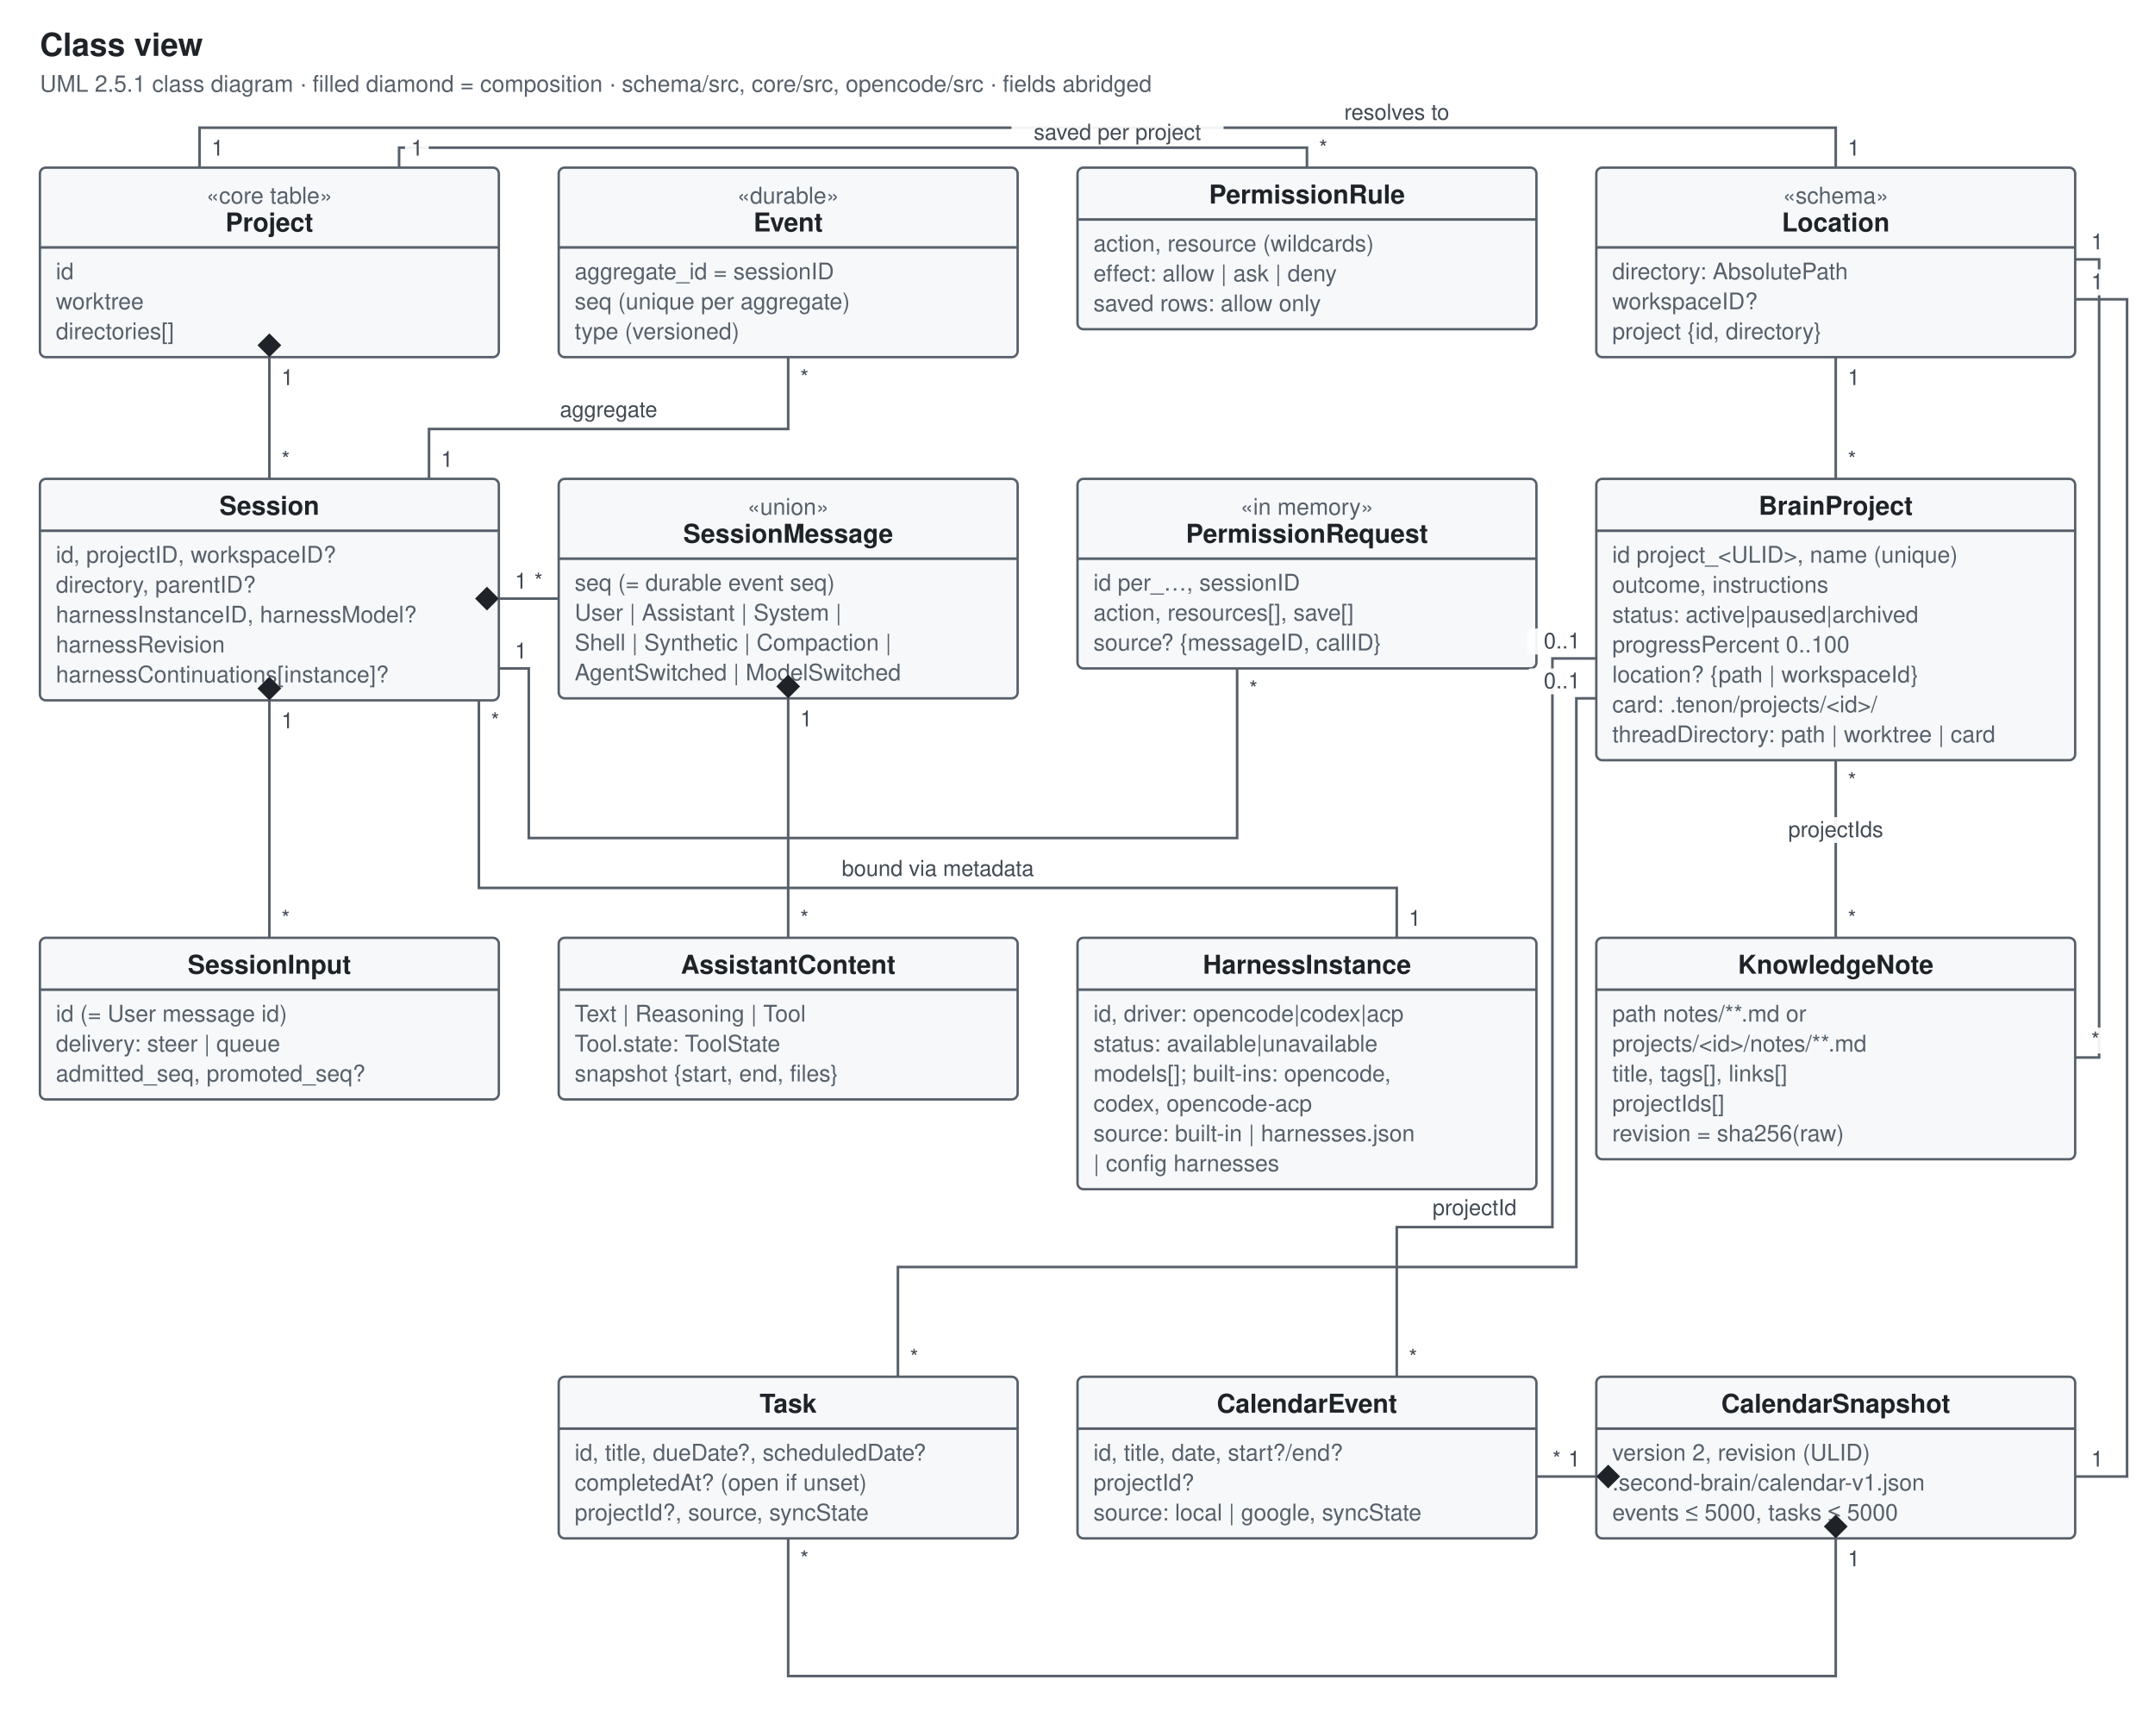
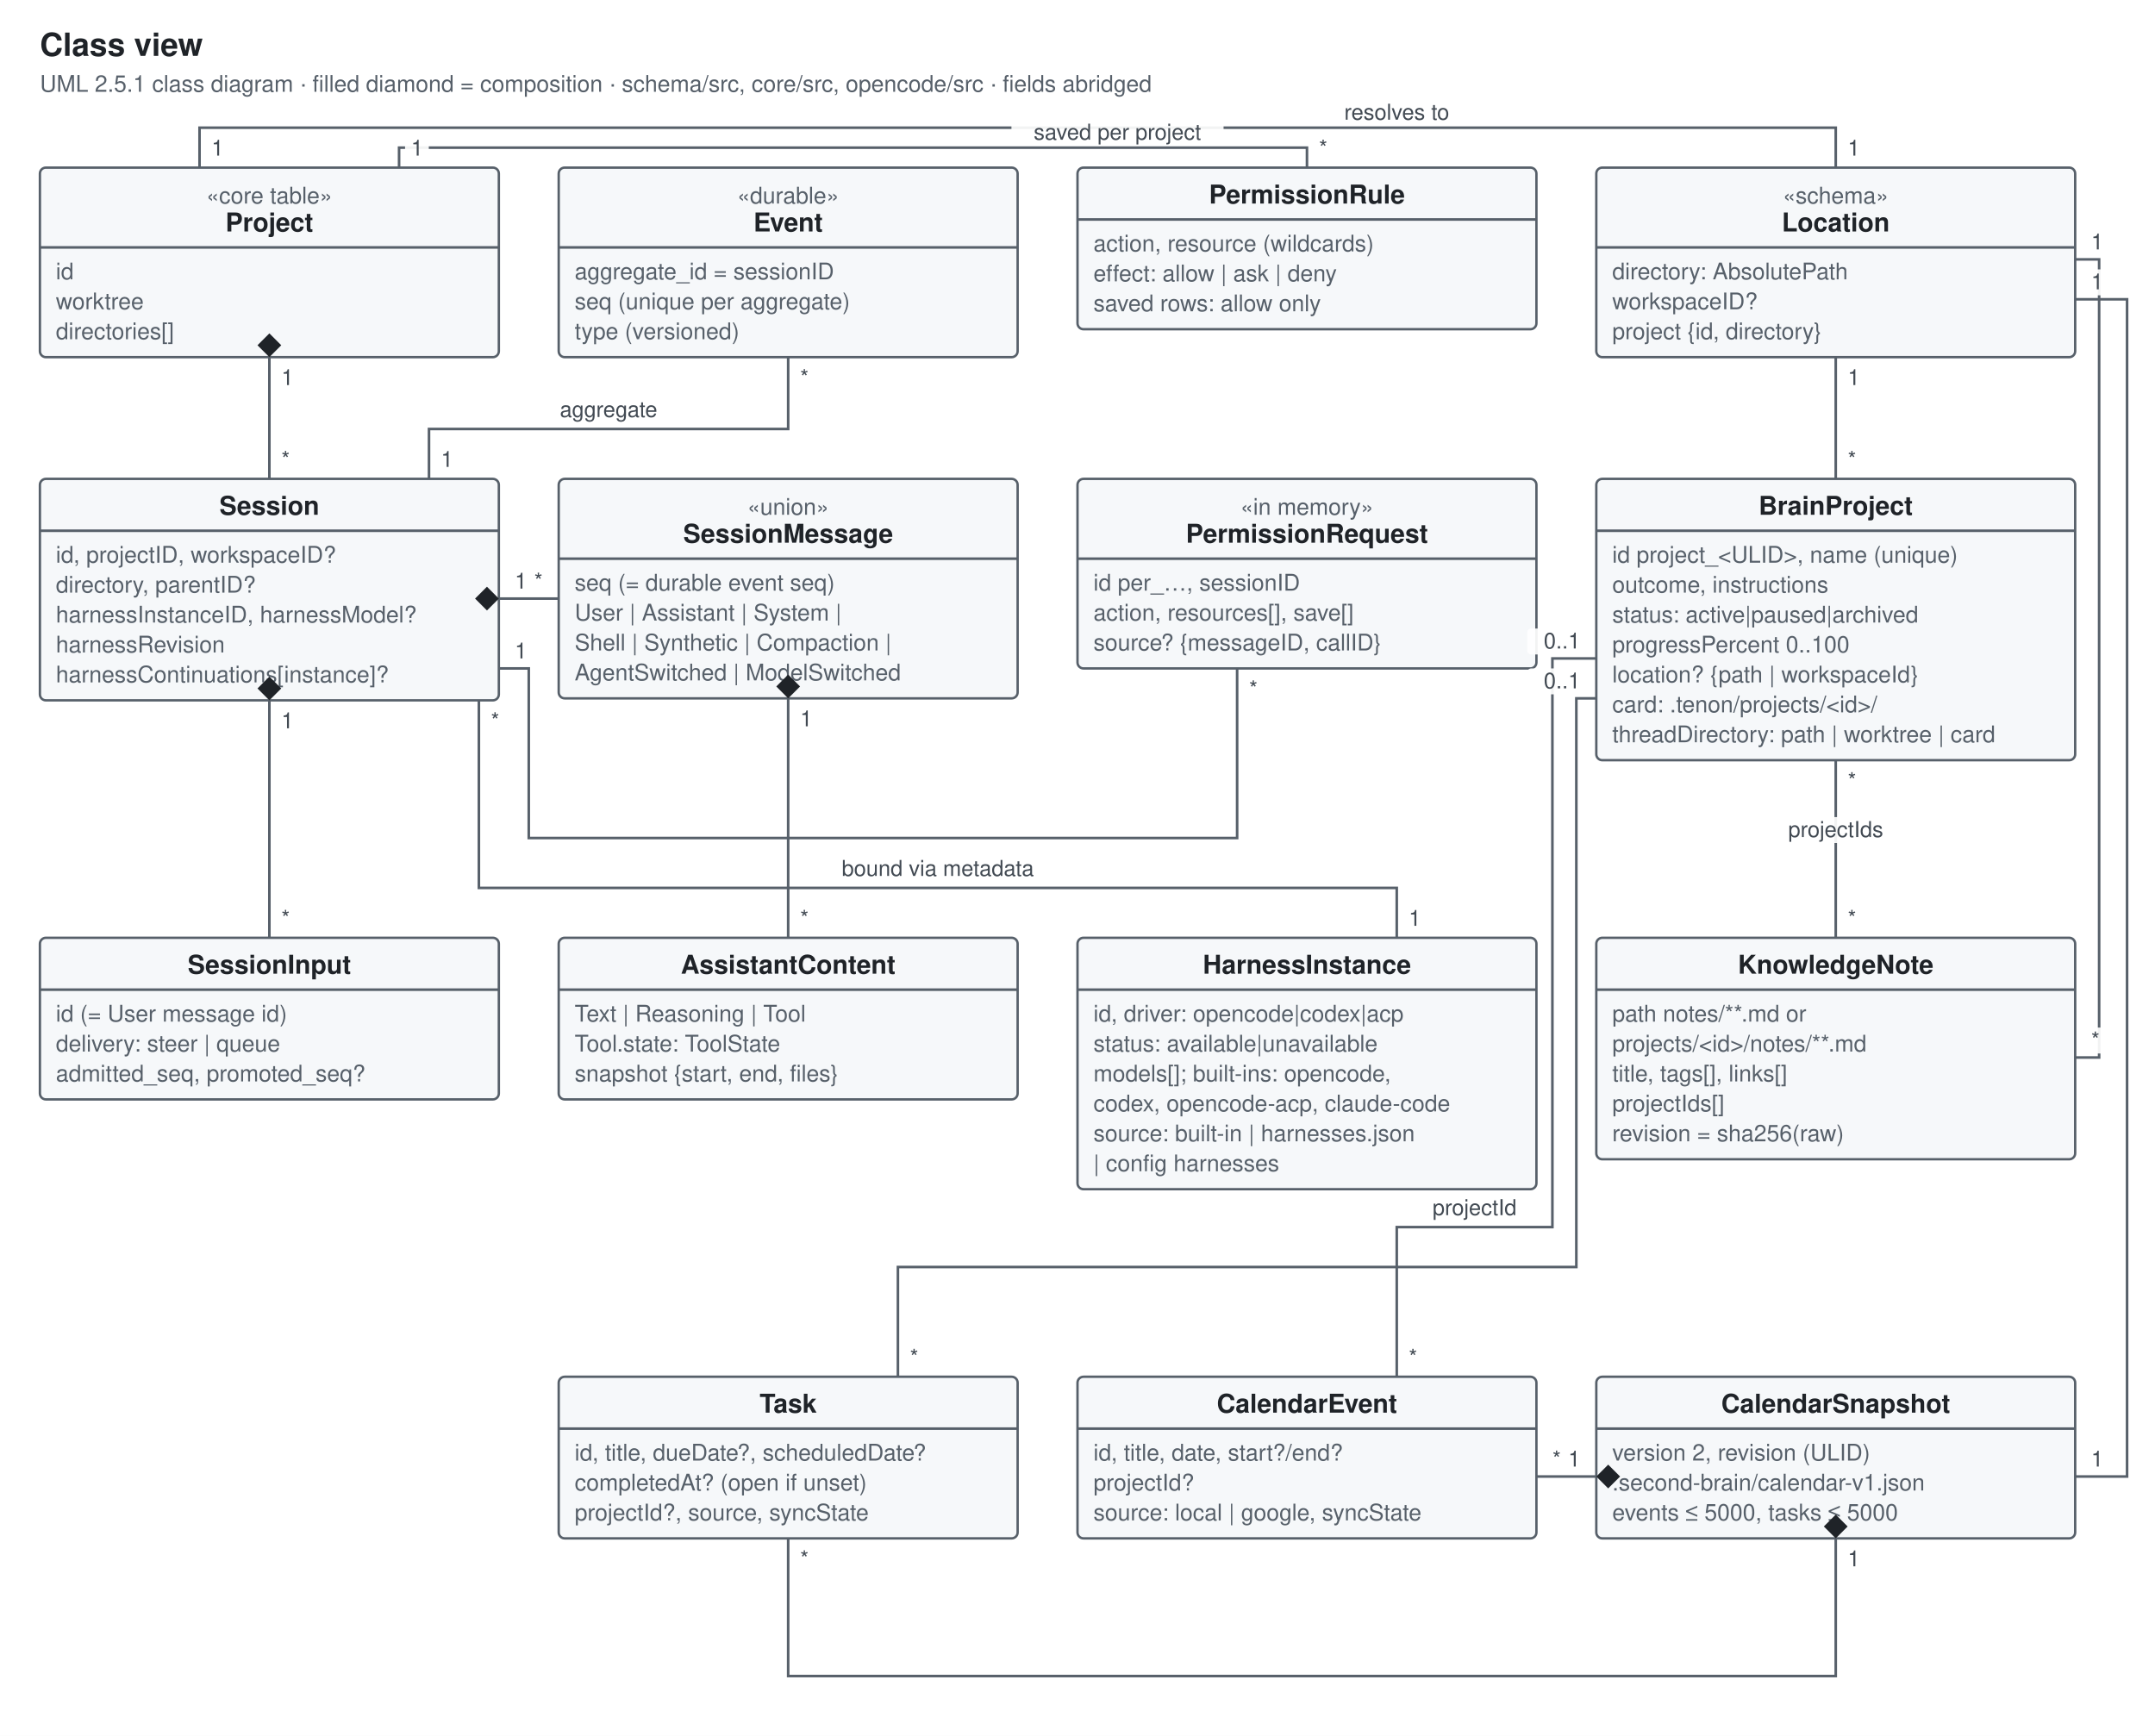
<svg xmlns="http://www.w3.org/2000/svg" viewBox="0 0 1080 870" width="1080" height="870" role="img" aria-labelledby="title desc">
  <style>
  .bg{fill:#ffffff}
  text{font-family:ui-sans-serif,system-ui,-apple-system,"Segoe UI",Helvetica,Arial,sans-serif;font-size:13px;fill:#1f2328}
  .t{font-weight:600}
  .s{font-size:11.5px;fill:#57606a}
  .h{font-size:16px;font-weight:600}
  .lbl{font-size:11px;fill:#424a53}
  .lblbg{fill:#ffffff;opacity:.92}
  .box{fill:#f6f8fa;stroke:#57606a;stroke-width:1.2}
  .sub{fill:#ffffff;stroke:#8c959f;stroke-width:1}
  .store{fill:#fff8e5;stroke:#9a6700;stroke-width:1.2}
  .ext{fill:#ddf4ff;stroke:#0969da;stroke-width:1.2}
  .proc{fill:#fbefff;stroke:#8250df;stroke-width:1.2}
  .zone{fill:none;stroke:#8c959f;stroke-width:1.2;stroke-dasharray:7 5}
  .zonet{font-size:12px;font-weight:600;fill:#57606a}
  .gapz{fill:#fff1f0;stroke:#cf222e;stroke-width:1.2}
  .e{fill:none;stroke:#57606a;stroke-width:1.3}
  .d{stroke-dasharray:5 4}
  .r{stroke:#cf222e}
  .sens{stroke:#bc4c00;stroke-width:2}
  .ah{fill:#57606a}
  .ahr{fill:#cf222e}
  .ahs{fill:#bc4c00}
  .life{stroke:#8c959f;stroke-width:1;stroke-dasharray:4 4}
  .act{fill:#eaeef2;stroke:#57606a;stroke-width:1}
  .frag{fill:none;stroke:#8c959f;stroke-width:1}
  .fragt{fill:#eaeef2;stroke:#8c959f;stroke-width:1}
  .dot{fill:#1f2328}
  .ring{fill:none;stroke:#1f2328;stroke-width:1.5}
  .dia{fill:#ffffff;stroke:#57606a;stroke-width:1.2}
  .bar{fill:#1f2328}
  @media (prefers-color-scheme: dark){
    .bg{fill:#0d1117}
    text{fill:#e6edf3}
    .s{fill:#9198a1} .lbl{fill:#c9d1d9} .lblbg{fill:#0d1117}
    .box{fill:#161b22;stroke:#8b949e} .sub{fill:#0d1117;stroke:#6e7681}
    .store{fill:#2b2111;stroke:#d29922} .ext{fill:#0c2d4a;stroke:#4493f8}
    .proc{fill:#271a3d;stroke:#ab7df8}
    .zone{stroke:#6e7681} .zonet{fill:#9198a1}
    .gapz{fill:#3a1517;stroke:#f85149}
    .e{stroke:#9198a1} .r{stroke:#f85149} .sens{stroke:#f0883e}
    .ah{fill:#9198a1} .ahr{fill:#f85149} .ahs{fill:#f0883e}
    .life{stroke:#6e7681} .act{fill:#21262d;stroke:#8b949e}
    .frag{stroke:#6e7681} .fragt{fill:#21262d;stroke:#6e7681}
    .dot{fill:#e6edf3} .ring{stroke:#e6edf3} .dia{fill:#0d1117;stroke:#8b949e} .bar{fill:#e6edf3}
  }
</style>
  <defs>
    <marker id="a" viewBox="0 0 10 10" refX="9" refY="5" markerWidth="8" markerHeight="8" orient="auto-start-reverse">
      <path class="ah" d="M0,0 L10,5 L0,10 z" />
    </marker>
    <marker id="ar" viewBox="0 0 10 10" refX="9" refY="5" markerWidth="8" markerHeight="8" orient="auto-start-reverse">
      <path class="ahr" d="M0,0 L10,5 L0,10 z" />
    </marker>
    <marker id="as" viewBox="0 0 10 10" refX="9" refY="5" markerWidth="8" markerHeight="8" orient="auto-start-reverse">
      <path class="ahs" d="M0,0 L10,5 L0,10 z" />
    </marker>
    <marker id="o" viewBox="0 0 10 10" refX="9" refY="5" markerWidth="9" markerHeight="9" orient="auto-start-reverse">
      <path class="e" d="M0,0 L10,5 L0,10" />
    </marker>
    <marker id="dm" viewBox="0 0 12 12" refX="1" refY="6" markerWidth="11" markerHeight="11" orient="auto-start-reverse">
      <path class="bar" d="M1,6 L6,1 L11,6 L6,11 z" />
    </marker>
  </defs>
  <rect class="bg" x="0" y="0" width="1080" height="870" />
  <text x="20" y="28" text-anchor="start" class="h">Class view</text>
  <text x="20" y="46" text-anchor="start" class="s">UML 2.5.1 class diagram · filled diamond = composition · schema/src, core/src, opencode/src · fields abridged</text>
  <rect class="box" x="20" y="84" width="230" height="95" rx="3" />
  <text x="135.0" y="102" text-anchor="middle" class="s">«core table»</text>
  <text x="135.0" y="116" text-anchor="middle" class="t">Project</text>
  <line class="e" x1="20" y1="124" x2="250" y2="124" />
  <text x="28" y="140" text-anchor="start" class="s">id</text>
  <text x="28" y="155" text-anchor="start" class="s">worktree</text>
  <text x="28" y="170" text-anchor="start" class="s">directories[]</text>
  <rect class="box" x="280" y="84" width="230" height="95" rx="3" />
  <text x="395.0" y="102" text-anchor="middle" class="s">«durable»</text>
  <text x="395.0" y="116" text-anchor="middle" class="t">Event</text>
  <line class="e" x1="280" y1="124" x2="510" y2="124" />
  <text x="288" y="140" text-anchor="start" class="s">aggregate_id = sessionID</text>
  <text x="288" y="155" text-anchor="start" class="s">seq (unique per aggregate)</text>
  <text x="288" y="170" text-anchor="start" class="s">type (versioned)</text>
  <rect class="box" x="540" y="84" width="230" height="81" rx="3" />
  <text x="655.0" y="102" text-anchor="middle" class="t">PermissionRule</text>
  <line class="e" x1="540" y1="110" x2="770" y2="110" />
  <text x="548" y="126" text-anchor="start" class="s">action, resource (wildcards)</text>
  <text x="548" y="141" text-anchor="start" class="s">effect: allow | ask | deny</text>
  <text x="548" y="156" text-anchor="start" class="s">saved rows: allow only</text>
  <rect class="box" x="800" y="84" width="240" height="95" rx="3" />
  <text x="920.0" y="102" text-anchor="middle" class="s">«schema»</text>
  <text x="920.0" y="116" text-anchor="middle" class="t">Location</text>
  <line class="e" x1="800" y1="124" x2="1040" y2="124" />
  <text x="808" y="140" text-anchor="start" class="s">directory: AbsolutePath</text>
  <text x="808" y="155" text-anchor="start" class="s">workspaceID?</text>
  <text x="808" y="170" text-anchor="start" class="s">project {id, directory}</text>
  <rect class="box" x="20" y="240" width="230" height="111" rx="3" />
  <text x="135.0" y="258" text-anchor="middle" class="t">Session</text>
  <line class="e" x1="20" y1="266" x2="250" y2="266" />
  <text x="28" y="282" text-anchor="start" class="s">id, projectID, workspaceID?</text>
  <text x="28" y="297" text-anchor="start" class="s">directory, parentID?</text>
  <text x="28" y="312" text-anchor="start" class="s">harnessInstanceID, harnessModel?</text>
  <text x="28" y="327" text-anchor="start" class="s">harnessRevision</text>
  <text x="28" y="342" text-anchor="start" class="s">harnessContinuations[instance]?</text>
  <rect class="box" x="280" y="240" width="230" height="110" rx="3" />
  <text x="395.0" y="258" text-anchor="middle" class="s">«union»</text>
  <text x="395.0" y="272" text-anchor="middle" class="t">SessionMessage</text>
  <line class="e" x1="280" y1="280" x2="510" y2="280" />
  <text x="288" y="296" text-anchor="start" class="s">seq (= durable event seq)</text>
  <text x="288" y="311" text-anchor="start" class="s">User | Assistant | System |</text>
  <text x="288" y="326" text-anchor="start" class="s">Shell | Synthetic | Compaction |</text>
  <text x="288" y="341" text-anchor="start" class="s">AgentSwitched | ModelSwitched</text>
  <rect class="box" x="540" y="240" width="230" height="95" rx="3" />
  <text x="655.0" y="258" text-anchor="middle" class="s">«in memory»</text>
  <text x="655.0" y="272" text-anchor="middle" class="t">PermissionRequest</text>
  <line class="e" x1="540" y1="280" x2="770" y2="280" />
  <text x="548" y="296" text-anchor="start" class="s">id per_…, sessionID</text>
  <text x="548" y="311" text-anchor="start" class="s">action, resources[], save[]</text>
  <text x="548" y="326" text-anchor="start" class="s">source? {messageID, callID}</text>
  <rect class="box" x="800" y="240" width="240" height="141" rx="3" />
  <text x="920.0" y="258" text-anchor="middle" class="t">BrainProject</text>
  <line class="e" x1="800" y1="266" x2="1040" y2="266" />
  <text x="808" y="282" text-anchor="start" class="s">id project_&lt;ULID&gt;, name (unique)</text>
  <text x="808" y="297" text-anchor="start" class="s">outcome, instructions</text>
  <text x="808" y="312" text-anchor="start" class="s">status: active|paused|archived</text>
  <text x="808" y="327" text-anchor="start" class="s">progressPercent 0..100</text>
  <text x="808" y="342" text-anchor="start" class="s">location? {path | workspaceId}</text>
  <text x="808" y="357" text-anchor="start" class="s">card: .tenon/projects/&lt;id&gt;/</text>
  <text x="808" y="372" text-anchor="start" class="s">threadDirectory: path | worktree | card</text>
  <rect class="box" x="20" y="470" width="230" height="81" rx="3" />
  <text x="135.0" y="488" text-anchor="middle" class="t">SessionInput</text>
  <line class="e" x1="20" y1="496" x2="250" y2="496" />
  <text x="28" y="512" text-anchor="start" class="s">id (= User message id)</text>
  <text x="28" y="527" text-anchor="start" class="s">delivery: steer | queue</text>
  <text x="28" y="542" text-anchor="start" class="s">admitted_seq, promoted_seq?</text>
  <rect class="box" x="280" y="470" width="230" height="81" rx="3" />
  <text x="395.0" y="488" text-anchor="middle" class="t">AssistantContent</text>
  <line class="e" x1="280" y1="496" x2="510" y2="496" />
  <text x="288" y="512" text-anchor="start" class="s">Text | Reasoning | Tool</text>
  <text x="288" y="527" text-anchor="start" class="s">Tool.state: ToolState</text>
  <text x="288" y="542" text-anchor="start" class="s">snapshot {start, end, files}</text>
  <rect class="box" x="540" y="470" width="230" height="126" rx="3" />
  <text x="655.0" y="488" text-anchor="middle" class="t">HarnessInstance</text>
  <line class="e" x1="540" y1="496" x2="770" y2="496" />
  <text x="548" y="512" text-anchor="start" class="s">id, driver: opencode|codex|acp</text>
  <text x="548" y="527" text-anchor="start" class="s">status: available|unavailable</text>
  <text x="548" y="542" text-anchor="start" class="s">models[]; built-ins: opencode,</text>
-   <text x="548" y="557" text-anchor="start" class="s">codex, opencode-acp</text>
+   <text x="548" y="557" text-anchor="start" class="s">codex, opencode-acp, claude-code</text>
  <text x="548" y="572" text-anchor="start" class="s">source: built-in | harnesses.json</text>
  <text x="548" y="587" text-anchor="start" class="s">| config harnesses</text>
  <rect class="box" x="800" y="470" width="240" height="111" rx="3" />
  <text x="920.0" y="488" text-anchor="middle" class="t">KnowledgeNote</text>
  <line class="e" x1="800" y1="496" x2="1040" y2="496" />
  <text x="808" y="512" text-anchor="start" class="s">path notes/**.md or</text>
  <text x="808" y="527" text-anchor="start" class="s">projects/&lt;id&gt;/notes/**.md</text>
  <text x="808" y="542" text-anchor="start" class="s">title, tags[], links[]</text>
  <text x="808" y="557" text-anchor="start" class="s">projectIds[]</text>
  <text x="808" y="572" text-anchor="start" class="s">revision = sha256(raw)</text>
  <rect class="box" x="280" y="690" width="230" height="81" rx="3" />
  <text x="395.0" y="708" text-anchor="middle" class="t">Task</text>
  <line class="e" x1="280" y1="716" x2="510" y2="716" />
  <text x="288" y="732" text-anchor="start" class="s">id, title, dueDate?, scheduledDate?</text>
  <text x="288" y="747" text-anchor="start" class="s">completedAt? (open if unset)</text>
  <text x="288" y="762" text-anchor="start" class="s">projectId?, source, syncState</text>
  <rect class="box" x="540" y="690" width="230" height="81" rx="3" />
  <text x="655.0" y="708" text-anchor="middle" class="t">CalendarEvent</text>
  <line class="e" x1="540" y1="716" x2="770" y2="716" />
  <text x="548" y="732" text-anchor="start" class="s">id, title, date, start?/end?</text>
  <text x="548" y="747" text-anchor="start" class="s">projectId?</text>
  <text x="548" y="762" text-anchor="start" class="s">source: local | google, syncState</text>
  <rect class="box" x="800" y="690" width="240" height="81" rx="3" />
  <text x="920.0" y="708" text-anchor="middle" class="t">CalendarSnapshot</text>
  <line class="e" x1="800" y1="716" x2="1040" y2="716" />
  <text x="808" y="732" text-anchor="start" class="s">version 2, revision (ULID)</text>
  <text x="808" y="747" text-anchor="start" class="s">.second-brain/calendar-v1.json</text>
  <text x="808" y="762" text-anchor="start" class="s">events ≤ 5000, tasks ≤ 5000</text>
  <path class="e " d="M135,179 L135,240" marker-start="url(#dm)" />
  <path class="e " d="M250,300 L280,300" marker-start="url(#dm)" />
  <path class="e " d="M135,351 L135,470" marker-start="url(#dm)" />
  <path class="e " d="M215,240 L215,215 L395,215 L395,179" />
  <path class="e " d="M395,350 L395,470" marker-start="url(#dm)" />
  <path class="e " d="M620,335 L620,420 L265,420 L265,335 L250,335" />
  <path class="e " d="M240,351 L240,445 L700,445 L700,470" />
  <path class="e " d="M655,84 L655,74 L200,74 L200,84" />
  <path class="e " d="M920,84 L920,64 L100,64 L100,84" />
  <path class="e " d="M920,179 L920,240" />
  <path class="e " d="M920,470 L920,381" />
  <path class="e " d="M1040,130 L1052,130 L1052,530 L1040,530" />
  <path class="e " d="M1040,150 L1066,150 L1066,740 L1040,740" />
  <path class="e " d="M800,740 L770,740" marker-start="url(#dm)" />
  <path class="e " d="M920,771 L920,840 L395,840 L395,771" marker-start="url(#dm)" />
  <path class="e " d="M700,690 L700,615 L778,615 L778,330 L800,330" />
  <path class="e " d="M450,690 L450,635 L790,635 L790,350 L800,350" />
  <rect class="lblbg" x="138.0" y="183.0" width="11.9" height="13" rx="2" />
  <text class="lbl" x="141" y="193" text-anchor="start">1</text>
  <rect class="lblbg" x="138.0" y="224.0" width="11.9" height="13" rx="2" />
  <text class="lbl" x="141" y="234" text-anchor="start">*</text>
  <rect class="lblbg" x="255.0" y="285.0" width="11.9" height="13" rx="2" />
  <text class="lbl" x="258" y="295" text-anchor="start">1</text>
  <rect class="lblbg" x="263.1" y="285.0" width="11.9" height="13" rx="2" />
  <text class="lbl" x="272" y="295" text-anchor="end">*</text>
  <rect class="lblbg" x="138.0" y="355.0" width="11.9" height="13" rx="2" />
  <text class="lbl" x="141" y="365" text-anchor="start">1</text>
  <rect class="lblbg" x="138.0" y="454.0" width="11.9" height="13" rx="2" />
  <text class="lbl" x="141" y="464" text-anchor="start">*</text>
  <rect class="lblbg" x="218.0" y="224.0" width="11.9" height="13" rx="2" />
  <text class="lbl" x="221" y="234" text-anchor="start">1</text>
  <rect class="lblbg" x="398.0" y="183.0" width="11.9" height="13" rx="2" />
  <text class="lbl" x="401" y="193" text-anchor="start">*</text>
  <rect class="lblbg" x="275.4" y="199.0" width="59.1" height="13" rx="2" />
  <text class="lbl" x="305.0" y="209.0" text-anchor="middle">aggregate</text>
  <rect class="lblbg" x="398.0" y="354.0" width="11.9" height="13" rx="2" />
  <text class="lbl" x="401" y="364" text-anchor="start">1</text>
  <rect class="lblbg" x="398.0" y="454.0" width="11.9" height="13" rx="2" />
  <text class="lbl" x="401" y="464" text-anchor="start">*</text>
  <rect class="lblbg" x="623.0" y="339.0" width="11.9" height="13" rx="2" />
  <text class="lbl" x="626" y="349" text-anchor="start">*</text>
  <rect class="lblbg" x="255.0" y="320.0" width="11.9" height="13" rx="2" />
  <text class="lbl" x="258" y="330" text-anchor="start">1</text>
  <rect class="lblbg" x="243.0" y="355.0" width="11.9" height="13" rx="2" />
  <text class="lbl" x="246" y="365" text-anchor="start">*</text>
  <rect class="lblbg" x="703.0" y="454.0" width="11.9" height="13" rx="2" />
  <text class="lbl" x="706" y="464" text-anchor="start">1</text>
  <rect class="lblbg" x="413.9" y="429.0" width="112.2" height="13" rx="2" />
  <text class="lbl" x="470.0" y="439.0" text-anchor="middle">bound via metadata</text>
  <rect class="lblbg" x="658.0" y="68.0" width="11.9" height="13" rx="2" />
  <text class="lbl" x="661" y="78" text-anchor="start">*</text>
  <rect class="lblbg" x="203.0" y="68.0" width="11.9" height="13" rx="2" />
  <text class="lbl" x="206" y="78" text-anchor="start">1</text>
  <rect class="lblbg" x="506.9" y="60.0" width="106.3" height="13" rx="2" />
  <text class="lbl" x="560" y="70" text-anchor="middle">saved per project</text>
  <rect class="lblbg" x="923.0" y="68.0" width="11.9" height="13" rx="2" />
  <text class="lbl" x="926" y="78" text-anchor="start">1</text>
  <rect class="lblbg" x="103.0" y="68.0" width="11.9" height="13" rx="2" />
  <text class="lbl" x="106" y="78" text-anchor="start">1</text>
  <rect class="lblbg" x="664.5" y="50.0" width="70.9" height="13" rx="2" />
  <text class="lbl" x="700" y="60" text-anchor="middle">resolves to</text>
  <rect class="lblbg" x="923.0" y="183.0" width="11.9" height="13" rx="2" />
  <text class="lbl" x="926" y="193" text-anchor="start">1</text>
  <rect class="lblbg" x="923.0" y="224.0" width="11.9" height="13" rx="2" />
  <text class="lbl" x="926" y="234" text-anchor="start">*</text>
  <rect class="lblbg" x="923.0" y="454.0" width="11.9" height="13" rx="2" />
  <text class="lbl" x="926" y="464" text-anchor="start">*</text>
  <rect class="lblbg" x="923.0" y="385.0" width="11.9" height="13" rx="2" />
  <text class="lbl" x="926" y="395" text-anchor="start">*</text>
  <rect class="lblbg" x="887.5" y="409.5" width="65.0" height="13" rx="2" />
  <text class="lbl" x="920.0" y="419.5" text-anchor="middle">projectIds</text>
  <rect class="lblbg" x="1045.0" y="115.0" width="11.9" height="13" rx="2" />
  <text class="lbl" x="1048" y="125" text-anchor="start">1</text>
  <rect class="lblbg" x="1045.0" y="515.0" width="11.9" height="13" rx="2" />
  <text class="lbl" x="1048" y="525" text-anchor="start">*</text>
  <rect class="lblbg" x="1045.0" y="135.0" width="11.9" height="13" rx="2" />
  <text class="lbl" x="1048" y="145" text-anchor="start">1</text>
  <rect class="lblbg" x="1045.0" y="725.0" width="11.9" height="13" rx="2" />
  <text class="lbl" x="1048" y="735" text-anchor="start">1</text>
  <rect class="lblbg" x="783.1" y="725.0" width="11.9" height="13" rx="2" />
  <text class="lbl" x="792" y="735" text-anchor="end">1</text>
  <rect class="lblbg" x="775.0" y="725.0" width="11.9" height="13" rx="2" />
  <text class="lbl" x="778" y="735" text-anchor="start">*</text>
  <rect class="lblbg" x="923.0" y="775.0" width="11.9" height="13" rx="2" />
  <text class="lbl" x="926" y="785" text-anchor="start">1</text>
  <rect class="lblbg" x="398.0" y="775.0" width="11.9" height="13" rx="2" />
  <text class="lbl" x="401" y="785" text-anchor="start">*</text>
  <rect class="lblbg" x="703.0" y="674.0" width="11.9" height="13" rx="2" />
  <text class="lbl" x="706" y="684" text-anchor="start">*</text>
  <rect class="lblbg" x="765.4" y="315.0" width="29.6" height="13" rx="2" />
  <text class="lbl" x="792" y="325" text-anchor="end">0..1</text>
  <rect class="lblbg" x="709.5" y="599.0" width="59.1" height="13" rx="2" />
  <text class="lbl" x="739.0" y="609.0" text-anchor="middle">projectId</text>
  <rect class="lblbg" x="453.0" y="674.0" width="11.9" height="13" rx="2" />
  <text class="lbl" x="456" y="684" text-anchor="start">*</text>
  <rect class="lblbg" x="765.4" y="335.0" width="29.6" height="13" rx="2" />
  <text class="lbl" x="792" y="345" text-anchor="end">0..1</text>
</svg>
